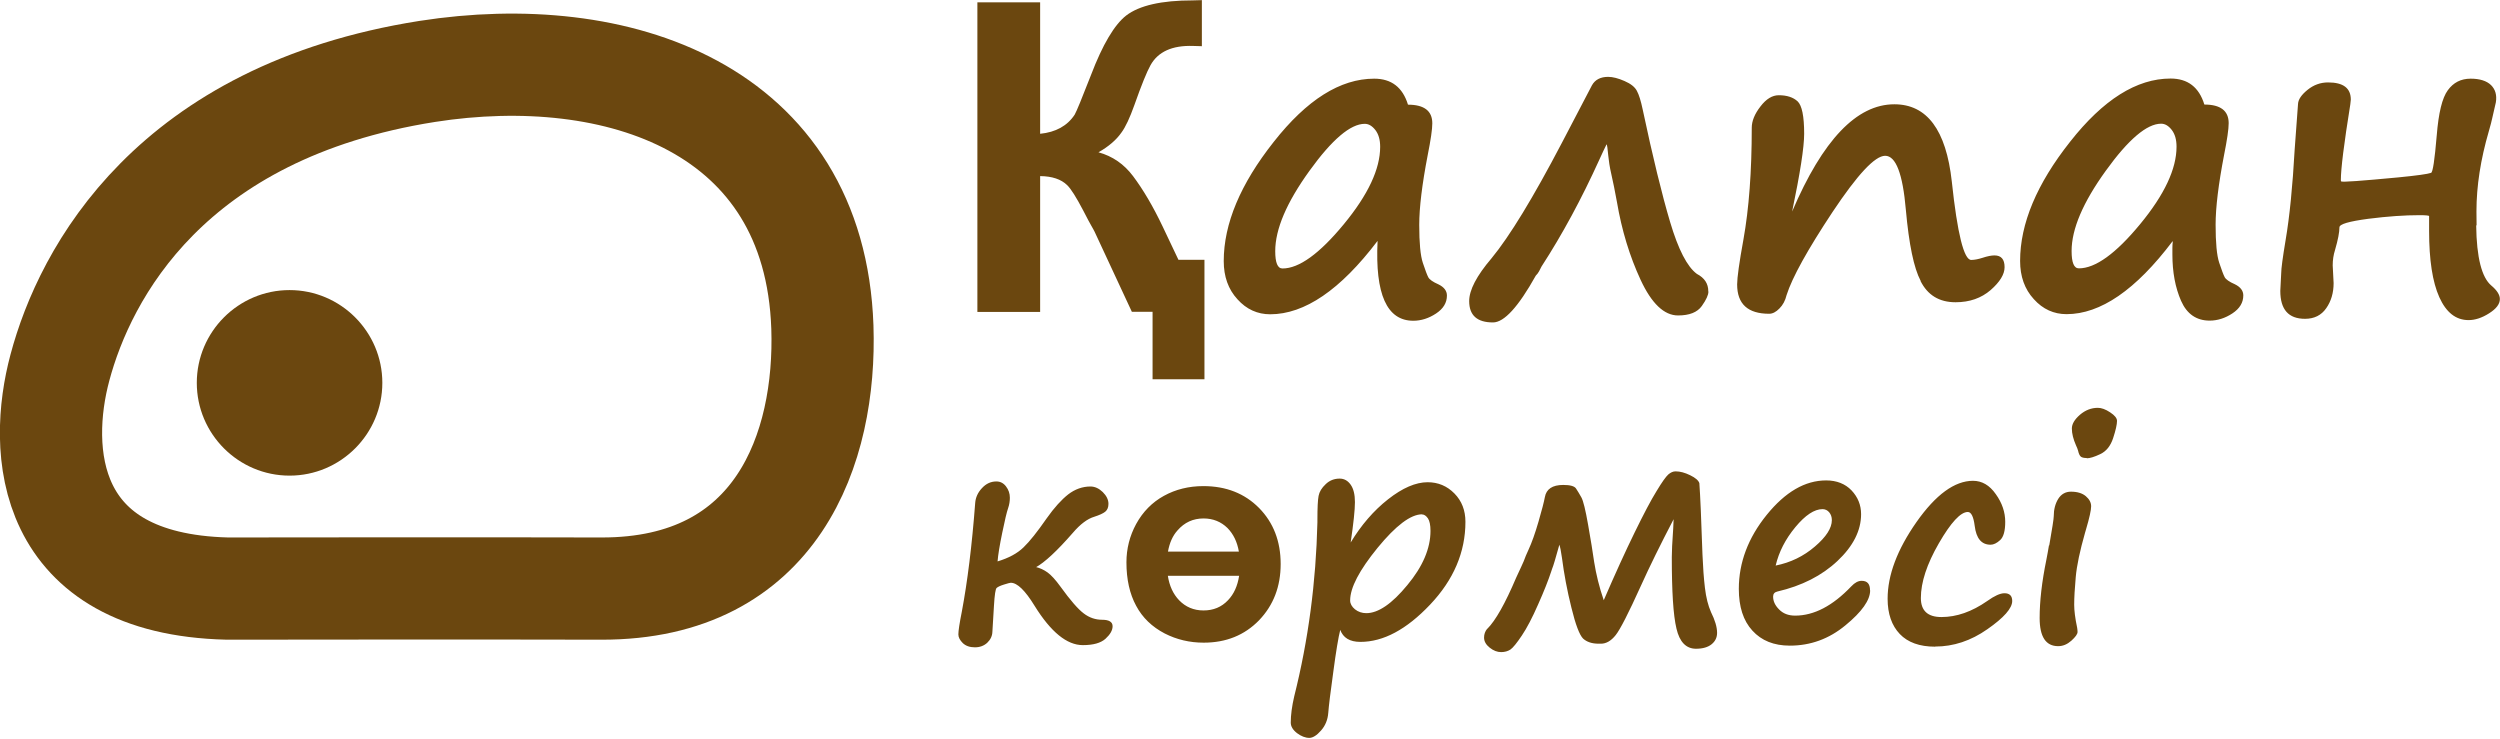
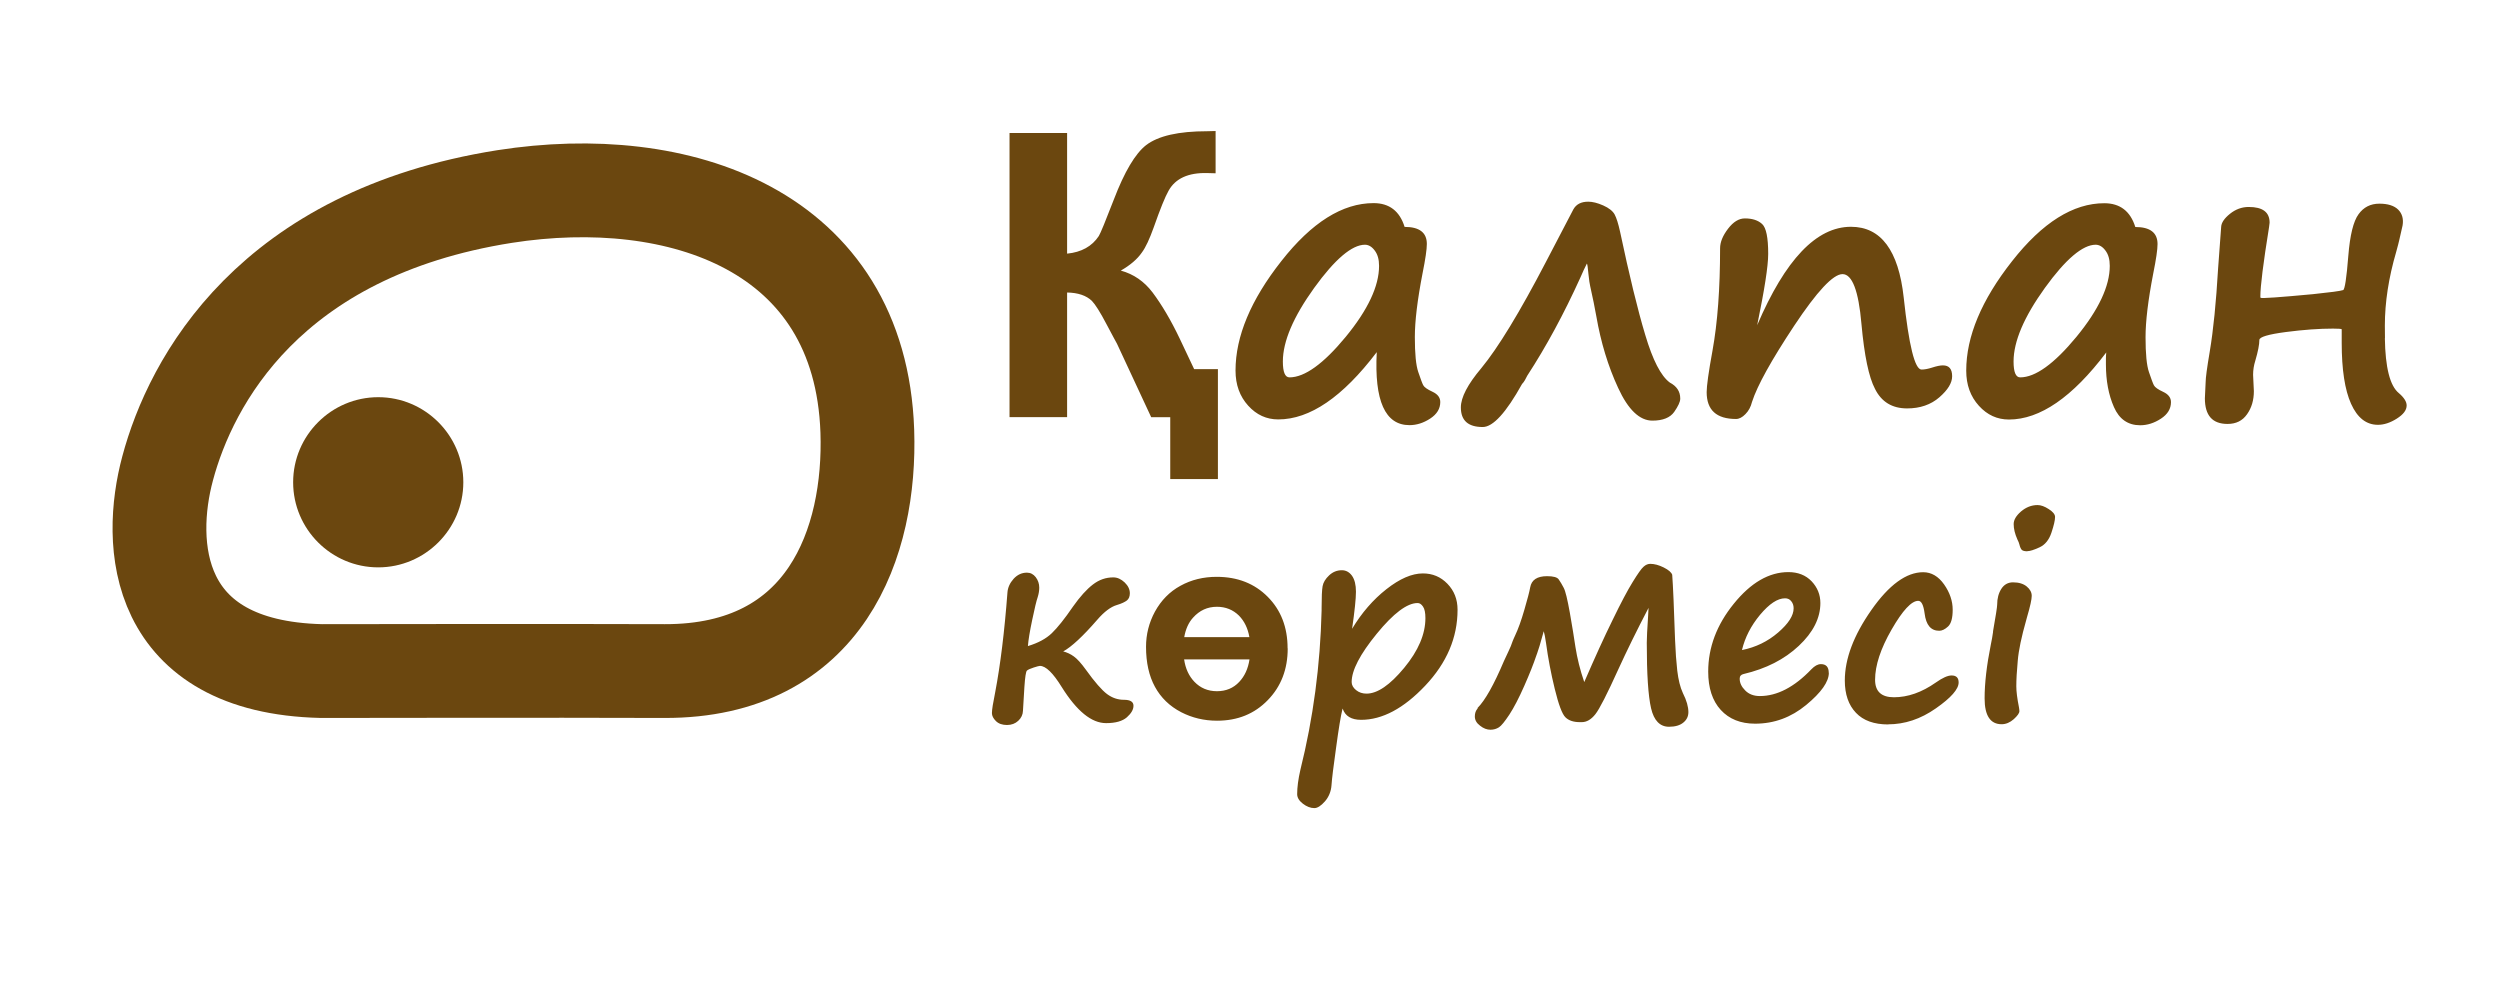
- <svg xmlns="http://www.w3.org/2000/svg" xml:space="preserve" width="18.353mm" height="5.418mm" version="1.1" style="shape-rendering:geometricPrecision; text-rendering:geometricPrecision; image-rendering:optimizeQuality; fill-rule:evenodd; clip-rule:evenodd" viewBox="0 0 193.22 57.04">
+ <svg xmlns="http://www.w3.org/2000/svg" xml:space="preserve" width="20mm" height="8mm" version="1.1" style="shape-rendering:geometricPrecision; text-rendering:geometricPrecision; image-rendering:optimizeQuality; fill-rule:evenodd; clip-rule:evenodd" viewBox="0 0 227.11 90.84">
  <defs>
    <style type="text/css">
   
-     .str0 {stroke:#6B470F;stroke-width:7.9;stroke-miterlimit:22.926}
+     .str0 {stroke:#6B470F;stroke-width:8.52;stroke-miterlimit:22.926}
    .fil0 {fill:none}
    .fil1 {fill:#6B470F}
    .fil2 {fill:#6B470F;fill-rule:nonzero}
   
  </style>
  </defs>
  <g id="Layer_x0020_1">
-     <g id="_1239456008">
+     <g id="_1098040912">
+       <polygon class="fil0" points="-0,0 227.11,0 227.11,90.84 -0,90.84 " />
      <g id="atau-belgi.svg">
-         <path class="fil0 str0" d="M33.02 5.52c-19.83,3.13 -26.44,15.58 -28.39,22.89 -1.7,6.33 -1.22,16.73 12.94,17.08 4.59,0 17.95,-0.03 28.91,0 13.6,0.03 17.39,-10.85 17.08,-20.21 -0.59,-16.99 -15.89,-22.05 -30.54,-19.76z" />
-         <path class="fil1" d="M15.21 29.59c0,-3.95 3.22,-7.17 7.17,-7.17 3.95,0 7.17,3.22 7.17,7.17 0,3.95 -3.22,7.17 -7.17,7.17 -3.95,0 -7.17,-3.22 -7.17,-7.17z" />
+         <path class="fil0 str0" d="M45.85 17.85c-21.39,3.38 -28.51,16.81 -30.62,24.69 -1.84,6.83 -1.31,18.05 13.96,18.42 4.95,0 19.36,-0.04 31.18,0 14.67,0.04 18.76,-11.71 18.42,-21.8 -0.64,-18.33 -17.14,-23.78 -32.94,-21.31z" />
+         <path class="fil1" d="M26.63 43.81c0,-4.26 3.48,-7.73 7.73,-7.73 4.26,0 7.73,3.48 7.73,7.73 0,4.26 -3.48,7.73 -7.73,7.73 -4.26,0 -7.73,-3.47 -7.73,-7.73z" />
      </g>
-       <path class="fil2" d="M93.09 29.31l-4.01 0 0 -5.21 -1.6 0 -2.88 -6.19c-0.04,-0.09 -0.14,-0.26 -0.28,-0.51 -0.08,-0.13 -0.28,-0.51 -0.6,-1.13 -0.54,-1.03 -0.95,-1.68 -1.24,-1.96 -0.47,-0.46 -1.17,-0.69 -2.09,-0.7l0 10.5 -4.85 0 0 -23.93 4.85 0 0 10.16c1.2,-0.12 2.1,-0.61 2.67,-1.48 0.14,-0.24 0.56,-1.26 1.26,-3.06 0.9,-2.36 1.81,-3.89 2.72,-4.6 1.02,-0.78 2.73,-1.17 5.15,-1.17 0.11,0 0.34,-0.01 0.7,-0.02l0 3.56 -0.69 -0.02c-1.61,-0.05 -2.7,0.45 -3.28,1.49 -0.28,0.5 -0.7,1.53 -1.25,3.09 -0.35,0.98 -0.68,1.69 -1,2.12 -0.39,0.56 -0.98,1.07 -1.77,1.52 1.09,0.3 1.98,0.92 2.67,1.84 0.78,1.04 1.55,2.34 2.3,3.92l1.21 2.55 2.01 0 0 9.26zm13.37 -10.68c-2.86,3.77 -5.63,5.66 -8.29,5.66 -0.98,0 -1.83,-0.38 -2.53,-1.16 -0.71,-0.77 -1.06,-1.76 -1.06,-2.95 0,-2.89 1.29,-5.96 3.86,-9.21 2.56,-3.26 5.15,-4.89 7.77,-4.89 1.33,0 2.2,0.67 2.61,2.01 1.25,0 1.88,0.48 1.88,1.44 0,0.46 -0.12,1.28 -0.36,2.48 -0.43,2.24 -0.65,4.03 -0.65,5.37 0,1.39 0.09,2.37 0.28,2.94 0.19,0.57 0.33,0.94 0.42,1.11 0.09,0.17 0.35,0.36 0.79,0.55 0.43,0.21 0.65,0.5 0.65,0.86 0,0.56 -0.28,1.02 -0.84,1.39 -0.56,0.37 -1.15,0.56 -1.76,0.56 -2.04,0 -2.96,-2.05 -2.76,-6.15zm-0.98 -9.06c-1.1,0 -2.53,1.21 -4.28,3.64 -1.76,2.44 -2.64,4.5 -2.64,6.2 0,0.89 0.18,1.34 0.56,1.34 1.28,0 2.86,-1.14 4.74,-3.42 1.88,-2.28 2.81,-4.27 2.81,-5.98 0,-0.55 -0.12,-0.97 -0.37,-1.3 -0.25,-0.32 -0.52,-0.48 -0.82,-0.48zm26.56 12.97c0,0.26 -0.17,0.63 -0.51,1.11 -0.35,0.49 -0.96,0.73 -1.84,0.73 -1.07,0 -2.04,-0.92 -2.89,-2.75 -0.85,-1.83 -1.46,-3.84 -1.83,-6.02 -0.13,-0.72 -0.3,-1.58 -0.52,-2.55 -0.04,-0.17 -0.09,-0.51 -0.15,-1.03 -0.05,-0.55 -0.09,-0.84 -0.13,-0.88 -0.17,0.35 -0.36,0.74 -0.56,1.19 -1.37,3.02 -2.86,5.78 -4.47,8.26l-0.19 0.37c-0.07,0.13 -0.16,0.24 -0.25,0.33 -1.35,2.42 -2.45,3.62 -3.31,3.62 -1.23,0 -1.84,-0.55 -1.84,-1.65 0,-0.85 0.57,-1.95 1.73,-3.31 1.4,-1.7 3.21,-4.67 5.44,-8.93l2.32 -4.44c0.24,-0.43 0.66,-0.65 1.25,-0.65 0.36,0 0.78,0.11 1.26,0.32 0.49,0.21 0.81,0.47 0.96,0.76 0.16,0.29 0.31,0.77 0.45,1.44 0.78,3.68 1.49,6.58 2.12,8.7 0.63,2.12 1.32,3.46 2.07,4.01 0.59,0.31 0.88,0.75 0.88,1.34l0 0.02zm16.4 -0.84c-0.52,-0.98 -0.9,-2.81 -1.14,-5.48 -0.24,-2.79 -0.77,-4.18 -1.6,-4.18 -0.79,0 -2.14,1.45 -4.07,4.35 -1.92,2.9 -3.11,5.04 -3.55,6.42 -0.1,0.42 -0.28,0.76 -0.55,1.03 -0.26,0.27 -0.53,0.41 -0.79,0.41 -1.65,0 -2.48,-0.75 -2.48,-2.27 0,-0.51 0.16,-1.68 0.49,-3.49 0.42,-2.35 0.64,-5.22 0.64,-8.62 0,-0.51 0.22,-1.06 0.67,-1.64 0.45,-0.59 0.92,-0.87 1.42,-0.87 0.63,0 1.11,0.16 1.45,0.47 0.34,0.32 0.51,1.15 0.51,2.51 0,1.04 -0.31,3.04 -0.93,6.01 2.36,-5.53 4.99,-8.29 7.9,-8.29 2.52,0 4,1.98 4.44,5.96 0.43,4.05 0.94,6.07 1.5,6.07 0.25,0 0.54,-0.06 0.86,-0.16 0.39,-0.13 0.7,-0.19 0.94,-0.19 0.52,0 0.78,0.3 0.78,0.91 0,0.55 -0.36,1.14 -1.08,1.77 -0.72,0.62 -1.62,0.94 -2.71,0.94 -1.26,0 -2.16,-0.55 -2.71,-1.65l0.02 0zm19.47 -3.05c-2.84,3.76 -5.57,5.63 -8.19,5.63 -0.98,0 -1.83,-0.38 -2.53,-1.16 -0.71,-0.77 -1.06,-1.76 -1.06,-2.95 0,-2.89 1.29,-5.96 3.86,-9.21 2.56,-3.26 5.15,-4.89 7.77,-4.89 1.33,0 2.2,0.67 2.61,2.01 1.25,0 1.88,0.48 1.88,1.44 0,0.46 -0.12,1.28 -0.36,2.48 -0.43,2.24 -0.65,4.03 -0.65,5.37 0,1.39 0.09,2.37 0.28,2.94 0.19,0.57 0.33,0.94 0.42,1.11 0.09,0.17 0.35,0.36 0.79,0.55 0.43,0.21 0.65,0.5 0.65,0.86 0,0.56 -0.28,1.02 -0.84,1.39 -0.56,0.37 -1.15,0.56 -1.76,0.56 -1.02,0 -1.76,-0.51 -2.21,-1.53 -0.45,-1.03 -0.67,-2.22 -0.67,-3.59l0 -0.49c0,-0.16 0.01,-0.33 0.03,-0.51zm-0.88 -9.09c-1.1,0 -2.53,1.21 -4.28,3.64 -1.76,2.44 -2.64,4.5 -2.64,6.2 0,0.89 0.18,1.34 0.56,1.34 1.28,0 2.86,-1.14 4.74,-3.42 1.88,-2.28 2.81,-4.27 2.81,-5.98 0,-0.55 -0.12,-0.97 -0.37,-1.3 -0.25,-0.32 -0.52,-0.48 -0.82,-0.48zm24.35 7.87c0.03,2.48 0.43,4.02 1.17,4.64 0.44,0.37 0.66,0.72 0.66,1.04 0,0.39 -0.28,0.76 -0.84,1.11 -0.55,0.35 -1.08,0.52 -1.58,0.52 -0.98,0 -1.73,-0.59 -2.26,-1.77 -0.53,-1.18 -0.79,-2.89 -0.79,-5.13l0 -1.14c0,-0.04 -0.25,-0.07 -0.73,-0.07 -1.15,0 -2.47,0.09 -3.97,0.28 -1.49,0.2 -2.23,0.41 -2.23,0.66 0,0.38 -0.11,0.96 -0.34,1.75 -0.12,0.38 -0.18,0.77 -0.18,1.19l0.07 1.37c0,0.75 -0.19,1.4 -0.57,1.94 -0.38,0.55 -0.93,0.82 -1.64,0.82 -1.28,0 -1.91,-0.72 -1.91,-2.16l0.07 -1.37c0,-0.33 0.11,-1.18 0.34,-2.55 0.31,-1.82 0.54,-4.15 0.7,-7l0.26 -3.53c0.02,-0.35 0.27,-0.71 0.74,-1.09 0.47,-0.38 1,-0.57 1.58,-0.57 1.18,0 1.76,0.44 1.76,1.33 0,0.01 -0.02,0.13 -0.04,0.37 -0.49,3.05 -0.73,4.99 -0.73,5.84 0,0.07 0.01,0.1 0.02,0.11 0.08,0.07 1.56,-0.04 4.42,-0.31 1.43,-0.14 2.28,-0.26 2.53,-0.35 0.14,-0.04 0.28,-1.01 0.44,-2.89 0.14,-1.74 0.42,-2.91 0.86,-3.5 0.43,-0.59 1.01,-0.89 1.76,-0.89 0.71,0 1.24,0.17 1.58,0.5 0.33,0.33 0.46,0.77 0.37,1.33l-0.28 1.22c-0.04,0.21 -0.13,0.54 -0.26,1 -0.64,2.19 -0.96,4.26 -0.96,6.2l0.01 1.08zm-111.33 26.39c0.33,0.08 0.63,0.22 0.91,0.42 0.28,0.2 0.62,0.57 1.01,1.11 0.75,1.04 1.35,1.73 1.79,2.06 0.43,0.33 0.91,0.49 1.42,0.49 0.54,0 0.81,0.17 0.81,0.5 0,0.32 -0.19,0.64 -0.55,0.97 -0.37,0.33 -0.95,0.49 -1.75,0.49 -1.23,0 -2.47,-1.01 -3.73,-3.04 -0.73,-1.19 -1.34,-1.78 -1.84,-1.78 -0.06,0 -0.24,0.05 -0.53,0.14 -0.29,0.09 -0.47,0.18 -0.56,0.26 -0.09,0.07 -0.16,0.54 -0.21,1.39l-0.12 2c-0.01,0.33 -0.15,0.61 -0.4,0.85 -0.25,0.23 -0.57,0.35 -0.95,0.35 -0.4,0 -0.71,-0.11 -0.94,-0.33 -0.22,-0.22 -0.34,-0.44 -0.34,-0.67 0,-0.27 0.09,-0.87 0.27,-1.77 0.43,-2.29 0.78,-5.08 1.03,-8.38 0.03,-0.42 0.2,-0.81 0.52,-1.15 0.32,-0.35 0.69,-0.52 1.12,-0.52 0.3,0 0.55,0.13 0.74,0.38 0.2,0.26 0.3,0.55 0.3,0.88 0,0.26 -0.04,0.53 -0.13,0.79 -0.11,0.31 -0.26,0.95 -0.46,1.92 -0.2,0.97 -0.32,1.7 -0.36,2.21 0.86,-0.26 1.53,-0.62 2.01,-1.09 0.48,-0.46 1.07,-1.21 1.78,-2.23 0.59,-0.84 1.16,-1.46 1.67,-1.86 0.52,-0.4 1.1,-0.61 1.72,-0.61 0.34,0 0.66,0.15 0.95,0.43 0.29,0.29 0.44,0.59 0.44,0.91 0,0.27 -0.08,0.47 -0.25,0.61 -0.16,0.13 -0.45,0.26 -0.85,0.39 -0.51,0.15 -1.07,0.56 -1.65,1.24 -1.22,1.4 -2.18,2.29 -2.87,2.67zm23.54 4.84c-0.15,0.59 -0.33,1.67 -0.54,3.25 -0.22,1.58 -0.35,2.64 -0.39,3.18 -0.04,0.54 -0.23,1 -0.56,1.37 -0.33,0.38 -0.63,0.56 -0.89,0.57 -0.33,-0 -0.65,-0.13 -0.97,-0.37 -0.32,-0.25 -0.48,-0.52 -0.48,-0.81 0,-0.59 0.09,-1.27 0.27,-2.04 1.09,-4.34 1.68,-8.82 1.79,-13.44l0 -0.22c0,-0.9 0.03,-1.5 0.09,-1.82 0.06,-0.32 0.24,-0.62 0.55,-0.91 0.3,-0.29 0.66,-0.43 1.08,-0.43 0.35,0 0.63,0.16 0.85,0.47 0.22,0.31 0.33,0.76 0.33,1.35 0,0.59 -0.11,1.64 -0.33,3.12 0.81,-1.34 1.77,-2.46 2.89,-3.34 1.12,-0.88 2.14,-1.32 3.06,-1.32 0.81,0 1.5,0.29 2.07,0.87 0.57,0.58 0.85,1.31 0.85,2.19 0,2.34 -0.91,4.48 -2.73,6.4 -1.82,1.92 -3.61,2.88 -5.39,2.88 -0.82,0 -1.34,-0.32 -1.56,-0.94zm6.32 -8.91c-0.88,0 -2.03,0.87 -3.44,2.59 -1.41,1.73 -2.12,3.08 -2.12,4.07 0,0.25 0.13,0.48 0.37,0.68 0.25,0.2 0.55,0.3 0.88,0.3 0.92,0 1.98,-0.72 3.17,-2.17 1.2,-1.44 1.79,-2.84 1.79,-4.19 0,-0.45 -0.07,-0.78 -0.2,-0.97 -0.14,-0.2 -0.29,-0.3 -0.45,-0.3zm5.04 8.85c0.64,-0.64 1.38,-1.95 2.23,-3.95 0.12,-0.27 0.25,-0.55 0.39,-0.84 0.14,-0.29 0.26,-0.58 0.36,-0.86 0.06,-0.14 0.13,-0.29 0.2,-0.45 0.26,-0.56 0.52,-1.29 0.78,-2.19 0.26,-0.89 0.42,-1.52 0.49,-1.89 0.11,-0.62 0.58,-0.94 1.42,-0.94 0.53,0 0.87,0.09 0.99,0.28 0.13,0.19 0.26,0.42 0.41,0.68 0.15,0.27 0.32,0.97 0.52,2.11 0.2,1.14 0.36,2.1 0.47,2.89 0.15,0.94 0.39,1.93 0.74,2.95 0.89,-2.06 1.69,-3.81 2.39,-5.24 0.7,-1.43 1.26,-2.5 1.69,-3.19 0.42,-0.7 0.73,-1.13 0.91,-1.29 0.19,-0.16 0.37,-0.24 0.56,-0.24 0.35,0 0.72,0.1 1.13,0.3 0.41,0.2 0.64,0.4 0.71,0.61 0.07,0.98 0.15,2.81 0.24,5.51 0.04,0.97 0.1,1.82 0.19,2.58 0.09,0.76 0.25,1.38 0.47,1.88 0.31,0.62 0.47,1.16 0.47,1.6 0,0.36 -0.14,0.65 -0.42,0.88 -0.28,0.23 -0.69,0.35 -1.21,0.35 -0.76,0 -1.27,-0.52 -1.51,-1.56 -0.25,-1.04 -0.36,-2.88 -0.36,-5.52 0,-0.39 0.03,-1.14 0.11,-2.24l0.03 -0.69c-1,1.92 -1.85,3.64 -2.54,5.17 -0.94,2.08 -1.59,3.35 -1.94,3.79 -0.35,0.44 -0.73,0.66 -1.14,0.66l-0.17 0c-0.53,0 -0.93,-0.14 -1.21,-0.4 -0.27,-0.27 -0.58,-1.07 -0.9,-2.39 -0.33,-1.32 -0.57,-2.61 -0.73,-3.85 -0.07,-0.51 -0.14,-0.84 -0.2,-1.01 -0.29,1.04 -0.47,1.66 -0.56,1.86 -0.01,0.03 -0.04,0.1 -0.07,0.21 -0.22,0.67 -0.55,1.51 -1.01,2.54 -0.45,1.03 -0.87,1.83 -1.26,2.41 -0.39,0.58 -0.68,0.94 -0.88,1.08 -0.2,0.13 -0.44,0.2 -0.72,0.2 -0.3,0 -0.59,-0.11 -0.88,-0.34 -0.29,-0.23 -0.44,-0.49 -0.44,-0.78 0,-0.26 0.08,-0.48 0.23,-0.67l0.02 -0.02zm29.59 -2.97c0,0.75 -0.64,1.66 -1.91,2.7 -1.27,1.05 -2.7,1.57 -4.3,1.57 -1.23,0 -2.19,-0.39 -2.89,-1.16 -0.71,-0.77 -1.05,-1.85 -1.05,-3.23 0,-2.03 0.72,-3.94 2.15,-5.71 1.44,-1.78 2.97,-2.67 4.6,-2.67 0.81,0 1.47,0.26 1.96,0.77 0.49,0.52 0.74,1.13 0.74,1.84 0,1.26 -0.61,2.47 -1.82,3.61 -1.21,1.14 -2.76,1.93 -4.66,2.37 -0.21,0.05 -0.32,0.18 -0.32,0.39 0,0.35 0.15,0.68 0.46,0.99 0.31,0.32 0.72,0.48 1.24,0.48 1.46,0 2.9,-0.75 4.34,-2.26 0.27,-0.29 0.54,-0.43 0.8,-0.43 0.44,0 0.65,0.24 0.65,0.73zm-7.3 -1.92c1.15,-0.23 2.16,-0.72 3.03,-1.47 0.88,-0.75 1.31,-1.43 1.31,-2.04 0,-0.24 -0.07,-0.44 -0.2,-0.6 -0.13,-0.16 -0.31,-0.25 -0.52,-0.25 -0.63,0 -1.33,0.46 -2.1,1.39 -0.77,0.93 -1.27,1.91 -1.52,2.96zm12.32 6.27c-1.2,0 -2.11,-0.33 -2.73,-0.98 -0.62,-0.65 -0.94,-1.56 -0.94,-2.72 0,-1.83 0.74,-3.8 2.23,-5.93 1.49,-2.12 2.95,-3.19 4.37,-3.19 0.69,0 1.28,0.34 1.76,1.03 0.49,0.68 0.73,1.4 0.73,2.14 0,0.7 -0.13,1.17 -0.39,1.41 -0.26,0.24 -0.51,0.36 -0.74,0.36 -0.71,0 -1.11,-0.49 -1.23,-1.46 -0.09,-0.71 -0.27,-1.07 -0.53,-1.07 -0.56,0 -1.31,0.81 -2.24,2.42 -0.93,1.61 -1.39,3.02 -1.39,4.23 0,0.98 0.53,1.47 1.59,1.47 1.17,0 2.35,-0.41 3.54,-1.24 0.56,-0.4 1,-0.6 1.33,-0.6 0.4,0 0.6,0.2 0.6,0.6 0,0.56 -0.64,1.29 -1.92,2.18 -1.28,0.9 -2.63,1.34 -4.03,1.34zm11.72 -14.58c-0.22,0 -0.38,-0.04 -0.46,-0.11 -0.09,-0.08 -0.16,-0.23 -0.21,-0.46 -0.03,-0.12 -0.09,-0.26 -0.16,-0.41 -0.21,-0.48 -0.32,-0.91 -0.32,-1.3 0,-0.35 0.21,-0.7 0.62,-1.06 0.42,-0.36 0.88,-0.54 1.39,-0.54 0.27,0 0.59,0.11 0.95,0.35 0.35,0.23 0.53,0.45 0.53,0.66 0,0.27 -0.1,0.72 -0.3,1.33 -0.2,0.61 -0.53,1.02 -1,1.24 -0.46,0.22 -0.81,0.32 -1.04,0.32zm-2.9 6.76l0 0.01c0.23,-1.32 0.35,-2.08 0.35,-2.27 0,-0.53 0.12,-0.98 0.35,-1.35 0.23,-0.36 0.56,-0.55 0.98,-0.55 0.49,0 0.88,0.12 1.15,0.35 0.27,0.23 0.41,0.49 0.41,0.78 0,0.29 -0.13,0.89 -0.4,1.8l-0.07 0.24c-0.4,1.4 -0.64,2.54 -0.72,3.43 -0.08,0.88 -0.12,1.6 -0.12,2.14 0,0.44 0.07,1.03 0.23,1.78 0.02,0.13 0.03,0.24 0.03,0.32 0,0.17 -0.16,0.39 -0.48,0.68 -0.32,0.28 -0.65,0.42 -1.02,0.42 -0.95,0 -1.43,-0.72 -1.43,-2.18 0,-1.29 0.17,-2.79 0.52,-4.5 0.08,-0.39 0.14,-0.76 0.2,-1.11zm-59.4 1.43c0,1.75 -0.56,3.19 -1.67,4.35 -1.12,1.15 -2.54,1.73 -4.28,1.73 -1.09,0 -2.09,-0.24 -3.01,-0.71 -0.98,-0.51 -1.72,-1.22 -2.21,-2.14 -0.5,-0.92 -0.75,-2.04 -0.75,-3.36 0,-1.05 0.25,-2.04 0.75,-2.96 0.52,-0.95 1.24,-1.68 2.15,-2.18 0.91,-0.5 1.92,-0.75 3.05,-0.75 1.76,0 3.19,0.57 4.3,1.69 1.11,1.13 1.67,2.57 1.67,4.33zm-3.23 -0.96c-0.13,-0.75 -0.42,-1.35 -0.88,-1.82 -0.5,-0.49 -1.12,-0.74 -1.85,-0.74 -0.8,0 -1.47,0.3 -2.01,0.92 -0.38,0.42 -0.62,0.97 -0.74,1.64l5.48 0zm0.01 1.87l-5.5 0c0.12,0.78 0.41,1.41 0.87,1.89 0.5,0.52 1.13,0.79 1.89,0.79 0.76,0 1.39,-0.26 1.89,-0.79 0.46,-0.48 0.74,-1.11 0.86,-1.89z" />
+       <path class="fil2" d="M110.64 43.52l-4.33 0 0 -5.62 -1.73 0 -3.11 -6.68c-0.05,-0.1 -0.15,-0.28 -0.3,-0.55 -0.08,-0.14 -0.3,-0.55 -0.65,-1.22 -0.58,-1.11 -1.03,-1.81 -1.33,-2.12 -0.51,-0.49 -1.26,-0.74 -2.25,-0.76l0 11.32 -5.23 0 0 -25.81 5.23 0 0 10.96c1.3,-0.13 2.26,-0.66 2.88,-1.6 0.16,-0.26 0.61,-1.36 1.36,-3.3 0.97,-2.54 1.95,-4.19 2.94,-4.96 1.1,-0.84 2.94,-1.26 5.55,-1.26 0.11,0 0.37,-0.01 0.76,-0.02l0 3.84 -0.74 -0.02c-1.74,-0.05 -2.91,0.49 -3.53,1.6 -0.31,0.54 -0.76,1.65 -1.35,3.33 -0.38,1.06 -0.73,1.82 -1.08,2.29 -0.42,0.61 -1.06,1.15 -1.91,1.64 1.17,0.32 2.13,0.99 2.88,1.98 0.84,1.12 1.67,2.52 2.48,4.22l1.3 2.75 2.16 0 0 9.99zm14.42 -11.52c-3.09,4.07 -6.07,6.1 -8.94,6.1 -1.06,0 -1.97,-0.41 -2.73,-1.25 -0.76,-0.84 -1.15,-1.89 -1.15,-3.19 0,-3.11 1.39,-6.42 4.16,-9.94 2.76,-3.52 5.56,-5.27 8.38,-5.27 1.43,0 2.37,0.72 2.82,2.16 1.35,0 2.02,0.52 2.02,1.55 0,0.49 -0.13,1.38 -0.39,2.67 -0.47,2.42 -0.7,4.35 -0.7,5.79 0,1.5 0.1,2.56 0.31,3.17 0.21,0.61 0.35,1.01 0.45,1.2 0.1,0.19 0.38,0.38 0.85,0.6 0.47,0.22 0.7,0.53 0.7,0.93 0,0.6 -0.3,1.1 -0.91,1.5 -0.61,0.4 -1.24,0.6 -1.89,0.6 -2.21,0 -3.2,-2.21 -2.97,-6.63zm-1.06 -9.77c-1.18,0 -2.73,1.31 -4.62,3.93 -1.89,2.63 -2.84,4.85 -2.84,6.68 0,0.96 0.2,1.44 0.6,1.44 1.38,0 3.09,-1.23 5.11,-3.68 2.02,-2.46 3.03,-4.61 3.03,-6.45 0,-0.59 -0.13,-1.05 -0.4,-1.4 -0.26,-0.35 -0.56,-0.52 -0.89,-0.52zm28.64 13.99c0,0.28 -0.19,0.68 -0.55,1.2 -0.37,0.52 -1.03,0.79 -1.98,0.79 -1.16,0 -2.2,-0.99 -3.11,-2.97 -0.92,-1.98 -1.57,-4.14 -1.98,-6.49 -0.14,-0.78 -0.32,-1.7 -0.56,-2.75 -0.05,-0.19 -0.1,-0.55 -0.16,-1.11 -0.05,-0.59 -0.1,-0.91 -0.14,-0.95 -0.19,0.37 -0.39,0.8 -0.6,1.29 -1.48,3.26 -3.08,6.23 -4.82,8.9l-0.21 0.4c-0.08,0.14 -0.17,0.26 -0.26,0.35 -1.45,2.61 -2.64,3.91 -3.57,3.91 -1.33,0 -1.99,-0.59 -1.99,-1.78 0,-0.91 0.62,-2.1 1.86,-3.57 1.51,-1.83 3.47,-5.04 5.86,-9.63l2.5 -4.79c0.26,-0.47 0.71,-0.7 1.35,-0.7 0.39,0 0.84,0.11 1.36,0.34 0.52,0.23 0.87,0.51 1.04,0.82 0.17,0.32 0.33,0.83 0.49,1.55 0.84,3.97 1.6,7.1 2.29,9.39 0.68,2.29 1.42,3.73 2.23,4.33 0.63,0.33 0.95,0.81 0.95,1.45l0 0.02zm17.69 -0.9c-0.56,-1.06 -0.97,-3.03 -1.23,-5.91 -0.26,-3 -0.84,-4.51 -1.72,-4.51 -0.85,0 -2.31,1.56 -4.39,4.69 -2.07,3.13 -3.35,5.43 -3.83,6.92 -0.11,0.45 -0.31,0.82 -0.6,1.11 -0.28,0.29 -0.57,0.44 -0.85,0.44 -1.78,0 -2.67,-0.81 -2.67,-2.44 0,-0.55 0.17,-1.81 0.53,-3.77 0.46,-2.54 0.69,-5.63 0.69,-9.3 0,-0.55 0.24,-1.14 0.72,-1.77 0.48,-0.63 0.99,-0.94 1.53,-0.94 0.68,0 1.2,0.17 1.57,0.51 0.37,0.34 0.55,1.24 0.55,2.71 0,1.12 -0.34,3.27 -1,6.48 2.55,-5.96 5.38,-8.94 8.52,-8.94 2.72,0 4.32,2.14 4.79,6.42 0.47,4.37 1.01,6.55 1.62,6.55 0.27,0 0.58,-0.06 0.93,-0.17 0.43,-0.14 0.76,-0.21 1.01,-0.21 0.56,0 0.84,0.32 0.84,0.99 0,0.6 -0.38,1.23 -1.16,1.91 -0.77,0.67 -1.75,1.01 -2.93,1.01 -1.36,0 -2.33,-0.59 -2.92,-1.78l0.02 0zm21 -3.29c-3.06,4.05 -6.01,6.08 -8.83,6.08 -1.06,0 -1.97,-0.41 -2.73,-1.25 -0.76,-0.84 -1.15,-1.89 -1.15,-3.19 0,-3.11 1.39,-6.42 4.16,-9.94 2.76,-3.52 5.56,-5.27 8.38,-5.27 1.43,0 2.37,0.72 2.82,2.16 1.35,0 2.02,0.52 2.02,1.55 0,0.49 -0.13,1.38 -0.39,2.67 -0.47,2.42 -0.7,4.35 -0.7,5.79 0,1.5 0.1,2.56 0.31,3.17 0.21,0.61 0.35,1.01 0.45,1.2 0.1,0.19 0.38,0.38 0.85,0.6 0.47,0.22 0.7,0.53 0.7,0.93 0,0.6 -0.3,1.1 -0.91,1.5 -0.61,0.4 -1.24,0.6 -1.89,0.6 -1.1,0 -1.9,-0.55 -2.38,-1.65 -0.49,-1.11 -0.73,-2.4 -0.73,-3.88l0 -0.53c0,-0.17 0.01,-0.35 0.03,-0.55zm-0.95 -9.8c-1.18,0 -2.73,1.31 -4.62,3.93 -1.89,2.63 -2.84,4.85 -2.84,6.68 0,0.96 0.2,1.44 0.6,1.44 1.38,0 3.09,-1.23 5.11,-3.68 2.02,-2.46 3.03,-4.61 3.03,-6.45 0,-0.59 -0.13,-1.05 -0.4,-1.4 -0.26,-0.35 -0.56,-0.52 -0.89,-0.52zm26.27 8.48c0.04,2.67 0.46,4.34 1.27,5 0.47,0.4 0.71,0.78 0.71,1.12 0,0.43 -0.3,0.82 -0.9,1.2 -0.6,0.38 -1.17,0.56 -1.71,0.56 -1.06,0 -1.87,-0.64 -2.44,-1.91 -0.57,-1.27 -0.85,-3.12 -0.85,-5.53l0 -1.23c0,-0.05 -0.26,-0.07 -0.79,-0.07 -1.24,0 -2.67,0.1 -4.28,0.31 -1.6,0.21 -2.41,0.45 -2.41,0.72 0,0.41 -0.12,1.04 -0.37,1.89 -0.13,0.41 -0.2,0.83 -0.2,1.28l0.07 1.48c0,0.81 -0.2,1.51 -0.62,2.1 -0.41,0.59 -1,0.88 -1.77,0.88 -1.38,0 -2.06,-0.77 -2.06,-2.33l0.07 -1.48c0,-0.36 0.12,-1.27 0.37,-2.75 0.33,-1.96 0.58,-4.48 0.76,-7.55l0.28 -3.8c0.02,-0.37 0.29,-0.77 0.8,-1.18 0.51,-0.41 1.08,-0.62 1.7,-0.62 1.27,0 1.9,0.47 1.9,1.43 0,0.01 -0.02,0.14 -0.05,0.4 -0.53,3.29 -0.79,5.38 -0.79,6.3 0,0.07 0.01,0.11 0.02,0.12 0.09,0.07 1.68,-0.04 4.77,-0.33 1.54,-0.16 2.46,-0.28 2.73,-0.37 0.15,-0.05 0.31,-1.09 0.47,-3.11 0.15,-1.88 0.46,-3.14 0.93,-3.78 0.46,-0.64 1.09,-0.96 1.89,-0.96 0.77,0 1.34,0.18 1.71,0.54 0.36,0.36 0.5,0.84 0.4,1.44l-0.3 1.32c-0.05,0.22 -0.14,0.58 -0.28,1.08 -0.69,2.36 -1.03,4.59 -1.03,6.69l0.01 1.17zm-120.08 28.46c0.35,0.09 0.68,0.24 0.98,0.46 0.31,0.22 0.67,0.62 1.09,1.2 0.81,1.13 1.46,1.87 1.93,2.22 0.47,0.35 0.98,0.52 1.53,0.52 0.58,0 0.87,0.18 0.87,0.54 0,0.35 -0.2,0.69 -0.6,1.05 -0.4,0.35 -1.03,0.53 -1.89,0.53 -1.32,0 -2.66,-1.09 -4.03,-3.28 -0.79,-1.28 -1.45,-1.92 -1.98,-1.92 -0.07,0 -0.26,0.05 -0.57,0.15 -0.31,0.1 -0.51,0.19 -0.61,0.28 -0.09,0.08 -0.17,0.58 -0.23,1.49l-0.13 2.16c-0.01,0.35 -0.16,0.66 -0.43,0.91 -0.27,0.25 -0.61,0.38 -1.02,0.38 -0.43,0 -0.77,-0.12 -1.01,-0.36 -0.24,-0.24 -0.36,-0.48 -0.36,-0.72 0,-0.3 0.1,-0.93 0.3,-1.91 0.47,-2.47 0.84,-5.48 1.11,-9.04 0.03,-0.45 0.22,-0.87 0.56,-1.25 0.34,-0.37 0.74,-0.56 1.21,-0.56 0.32,0 0.59,0.14 0.8,0.41 0.21,0.28 0.32,0.59 0.32,0.95 0,0.28 -0.05,0.57 -0.14,0.86 -0.12,0.34 -0.28,1.03 -0.5,2.07 -0.22,1.04 -0.35,1.84 -0.39,2.38 0.93,-0.28 1.65,-0.67 2.17,-1.17 0.52,-0.5 1.16,-1.3 1.92,-2.41 0.64,-0.91 1.25,-1.58 1.81,-2.01 0.57,-0.44 1.18,-0.65 1.86,-0.65 0.37,0 0.71,0.16 1.03,0.46 0.32,0.31 0.47,0.64 0.47,0.98 0,0.29 -0.09,0.51 -0.26,0.65 -0.18,0.14 -0.48,0.29 -0.92,0.42 -0.55,0.16 -1.15,0.61 -1.78,1.34 -1.31,1.51 -2.35,2.47 -3.1,2.88zm25.39 5.22c-0.16,0.63 -0.35,1.8 -0.58,3.5 -0.24,1.7 -0.38,2.84 -0.42,3.43 -0.04,0.58 -0.25,1.08 -0.6,1.48 -0.36,0.41 -0.68,0.61 -0.96,0.61 -0.35,-0 -0.7,-0.14 -1.04,-0.4 -0.35,-0.27 -0.52,-0.56 -0.52,-0.87 0,-0.63 0.1,-1.37 0.29,-2.2 1.17,-4.69 1.81,-9.52 1.93,-14.49l0 -0.24c0,-0.97 0.03,-1.62 0.09,-1.96 0.06,-0.34 0.26,-0.67 0.59,-0.98 0.33,-0.31 0.71,-0.47 1.16,-0.47 0.37,0 0.68,0.17 0.92,0.5 0.24,0.34 0.36,0.82 0.36,1.45 0,0.64 -0.12,1.77 -0.35,3.37 0.87,-1.45 1.91,-2.65 3.12,-3.6 1.21,-0.95 2.31,-1.43 3.31,-1.43 0.88,0 1.62,0.31 2.23,0.94 0.61,0.63 0.92,1.41 0.92,2.36 0,2.53 -0.98,4.83 -2.94,6.9 -1.96,2.07 -3.9,3.1 -5.82,3.1 -0.89,0 -1.45,-0.34 -1.68,-1.02zm6.82 -9.61c-0.95,0 -2.19,0.93 -3.71,2.79 -1.52,1.86 -2.28,3.32 -2.28,4.39 0,0.27 0.14,0.52 0.4,0.73 0.27,0.22 0.59,0.32 0.95,0.32 0.99,0 2.13,-0.78 3.42,-2.34 1.29,-1.56 1.93,-3.07 1.93,-4.52 0,-0.48 -0.07,-0.84 -0.22,-1.05 -0.15,-0.22 -0.31,-0.32 -0.48,-0.32zm5.44 9.54c0.69,-0.69 1.49,-2.11 2.4,-4.26 0.13,-0.29 0.27,-0.59 0.42,-0.9 0.15,-0.31 0.28,-0.62 0.38,-0.93 0.06,-0.16 0.14,-0.32 0.21,-0.48 0.29,-0.61 0.57,-1.39 0.85,-2.36 0.28,-0.96 0.46,-1.64 0.53,-2.04 0.12,-0.67 0.63,-1.01 1.53,-1.01 0.58,0 0.94,0.1 1.07,0.31 0.14,0.2 0.29,0.45 0.44,0.74 0.16,0.29 0.34,1.05 0.56,2.27 0.22,1.23 0.38,2.26 0.51,3.12 0.16,1.02 0.42,2.08 0.8,3.18 0.96,-2.22 1.82,-4.11 2.58,-5.65 0.75,-1.55 1.36,-2.7 1.82,-3.44 0.46,-0.75 0.79,-1.22 0.99,-1.39 0.2,-0.18 0.4,-0.26 0.61,-0.26 0.37,0 0.78,0.11 1.22,0.33 0.44,0.22 0.69,0.44 0.77,0.66 0.08,1.05 0.16,3.03 0.26,5.94 0.04,1.04 0.11,1.97 0.2,2.78 0.1,0.82 0.26,1.49 0.51,2.03 0.34,0.67 0.5,1.25 0.5,1.73 0,0.38 -0.15,0.7 -0.46,0.95 -0.3,0.25 -0.74,0.38 -1.3,0.38 -0.82,0 -1.37,-0.56 -1.63,-1.68 -0.26,-1.12 -0.39,-3.1 -0.39,-5.95 0,-0.42 0.04,-1.23 0.12,-2.42l0.04 -0.75c-1.08,2.07 -1.99,3.93 -2.74,5.57 -1.02,2.25 -1.71,3.61 -2.09,4.09 -0.38,0.48 -0.79,0.72 -1.23,0.72l-0.19 0c-0.57,0 -1.01,-0.15 -1.3,-0.44 -0.3,-0.29 -0.62,-1.15 -0.97,-2.58 -0.35,-1.43 -0.61,-2.81 -0.79,-4.15 -0.08,-0.55 -0.15,-0.91 -0.21,-1.09 -0.31,1.13 -0.51,1.79 -0.6,2.01 -0.02,0.03 -0.04,0.1 -0.08,0.22 -0.24,0.72 -0.6,1.63 -1.09,2.74 -0.49,1.11 -0.94,1.97 -1.35,2.6 -0.42,0.63 -0.73,1.02 -0.95,1.16 -0.22,0.14 -0.48,0.22 -0.77,0.22 -0.32,0 -0.64,-0.12 -0.95,-0.37 -0.32,-0.24 -0.47,-0.52 -0.47,-0.84 0,-0.29 0.08,-0.52 0.25,-0.72l0.02 -0.02zm31.92 -3.2c0,0.81 -0.69,1.79 -2.06,2.92 -1.37,1.13 -2.91,1.7 -4.64,1.7 -1.32,0 -2.36,-0.42 -3.12,-1.25 -0.76,-0.83 -1.14,-2 -1.14,-3.48 0,-2.19 0.77,-4.25 2.32,-6.16 1.55,-1.92 3.21,-2.88 4.96,-2.88 0.88,0 1.58,0.28 2.11,0.83 0.53,0.56 0.8,1.22 0.8,1.98 0,1.36 -0.65,2.66 -1.96,3.89 -1.31,1.23 -2.98,2.08 -5.02,2.56 -0.23,0.05 -0.35,0.19 -0.35,0.42 0,0.38 0.16,0.73 0.5,1.07 0.33,0.34 0.78,0.51 1.33,0.51 1.57,0 3.13,-0.81 4.68,-2.43 0.3,-0.31 0.58,-0.47 0.87,-0.47 0.47,0 0.71,0.26 0.71,0.79zm-7.88 -2.07c1.24,-0.25 2.33,-0.78 3.27,-1.59 0.94,-0.81 1.41,-1.54 1.41,-2.2 0,-0.26 -0.07,-0.47 -0.22,-0.65 -0.14,-0.18 -0.33,-0.26 -0.56,-0.26 -0.68,0 -1.43,0.5 -2.27,1.5 -0.83,1 -1.37,2.06 -1.64,3.19zm13.28 6.76c-1.29,0 -2.27,-0.35 -2.94,-1.06 -0.67,-0.7 -1.01,-1.68 -1.01,-2.93 0,-1.97 0.8,-4.1 2.41,-6.4 1.6,-2.29 3.18,-3.44 4.71,-3.44 0.74,0 1.38,0.37 1.9,1.11 0.52,0.74 0.78,1.51 0.78,2.3 0,0.75 -0.14,1.26 -0.42,1.52 -0.28,0.26 -0.55,0.39 -0.8,0.39 -0.76,0 -1.2,-0.52 -1.33,-1.57 -0.1,-0.77 -0.29,-1.15 -0.58,-1.15 -0.61,0 -1.42,0.87 -2.42,2.61 -1,1.74 -1.5,3.26 -1.5,4.56 0,1.06 0.57,1.59 1.71,1.59 1.26,0 2.53,-0.44 3.81,-1.34 0.61,-0.43 1.08,-0.64 1.43,-0.64 0.43,0 0.64,0.21 0.64,0.64 0,0.6 -0.69,1.39 -2.07,2.35 -1.38,0.97 -2.83,1.45 -4.35,1.45zm12.64 -15.73c-0.24,0 -0.41,-0.04 -0.5,-0.12 -0.09,-0.08 -0.17,-0.25 -0.23,-0.5 -0.03,-0.13 -0.09,-0.28 -0.18,-0.45 -0.23,-0.52 -0.34,-0.98 -0.34,-1.4 0,-0.38 0.22,-0.76 0.67,-1.15 0.45,-0.38 0.95,-0.58 1.5,-0.58 0.3,0 0.64,0.12 1.02,0.37 0.38,0.24 0.57,0.48 0.57,0.71 0,0.3 -0.11,0.77 -0.33,1.43 -0.22,0.66 -0.58,1.1 -1.08,1.33 -0.5,0.23 -0.87,0.35 -1.12,0.35zm-3.13 7.29l0 0.01c0.25,-1.43 0.38,-2.24 0.38,-2.44 0,-0.58 0.13,-1.06 0.38,-1.45 0.25,-0.39 0.61,-0.59 1.06,-0.59 0.53,0 0.95,0.13 1.25,0.38 0.3,0.25 0.45,0.53 0.45,0.85 0,0.31 -0.14,0.96 -0.43,1.94l-0.07 0.26c-0.43,1.51 -0.69,2.74 -0.77,3.7 -0.09,0.95 -0.13,1.73 -0.13,2.31 0,0.48 0.08,1.11 0.24,1.91 0.02,0.14 0.04,0.26 0.04,0.35 0,0.18 -0.17,0.42 -0.51,0.73 -0.34,0.3 -0.71,0.46 -1.1,0.46 -1.03,0 -1.55,-0.78 -1.55,-2.35 0,-1.39 0.19,-3.01 0.56,-4.86 0.09,-0.42 0.16,-0.82 0.21,-1.19zm-64.07 1.54c0,1.88 -0.6,3.45 -1.81,4.69 -1.21,1.25 -2.74,1.87 -4.61,1.87 -1.17,0 -2.26,-0.26 -3.25,-0.77 -1.06,-0.55 -1.85,-1.32 -2.39,-2.31 -0.54,-0.99 -0.81,-2.2 -0.81,-3.63 0,-1.14 0.27,-2.2 0.81,-3.2 0.57,-1.03 1.33,-1.81 2.32,-2.35 0.98,-0.54 2.07,-0.81 3.29,-0.81 1.9,0 3.44,0.61 4.64,1.82 1.2,1.21 1.8,2.77 1.8,4.67zm-3.48 -1.03c-0.14,-0.81 -0.46,-1.46 -0.95,-1.96 -0.54,-0.53 -1.21,-0.8 -2,-0.8 -0.86,0 -1.58,0.33 -2.17,0.99 -0.41,0.45 -0.67,1.04 -0.8,1.77l5.91 0zm0.01 2.02l-5.94 0c0.12,0.84 0.44,1.52 0.94,2.04 0.54,0.56 1.22,0.85 2.04,0.85 0.82,0 1.5,-0.28 2.03,-0.85 0.49,-0.52 0.8,-1.19 0.93,-2.04z" />
    </g>
  </g>
</svg>
